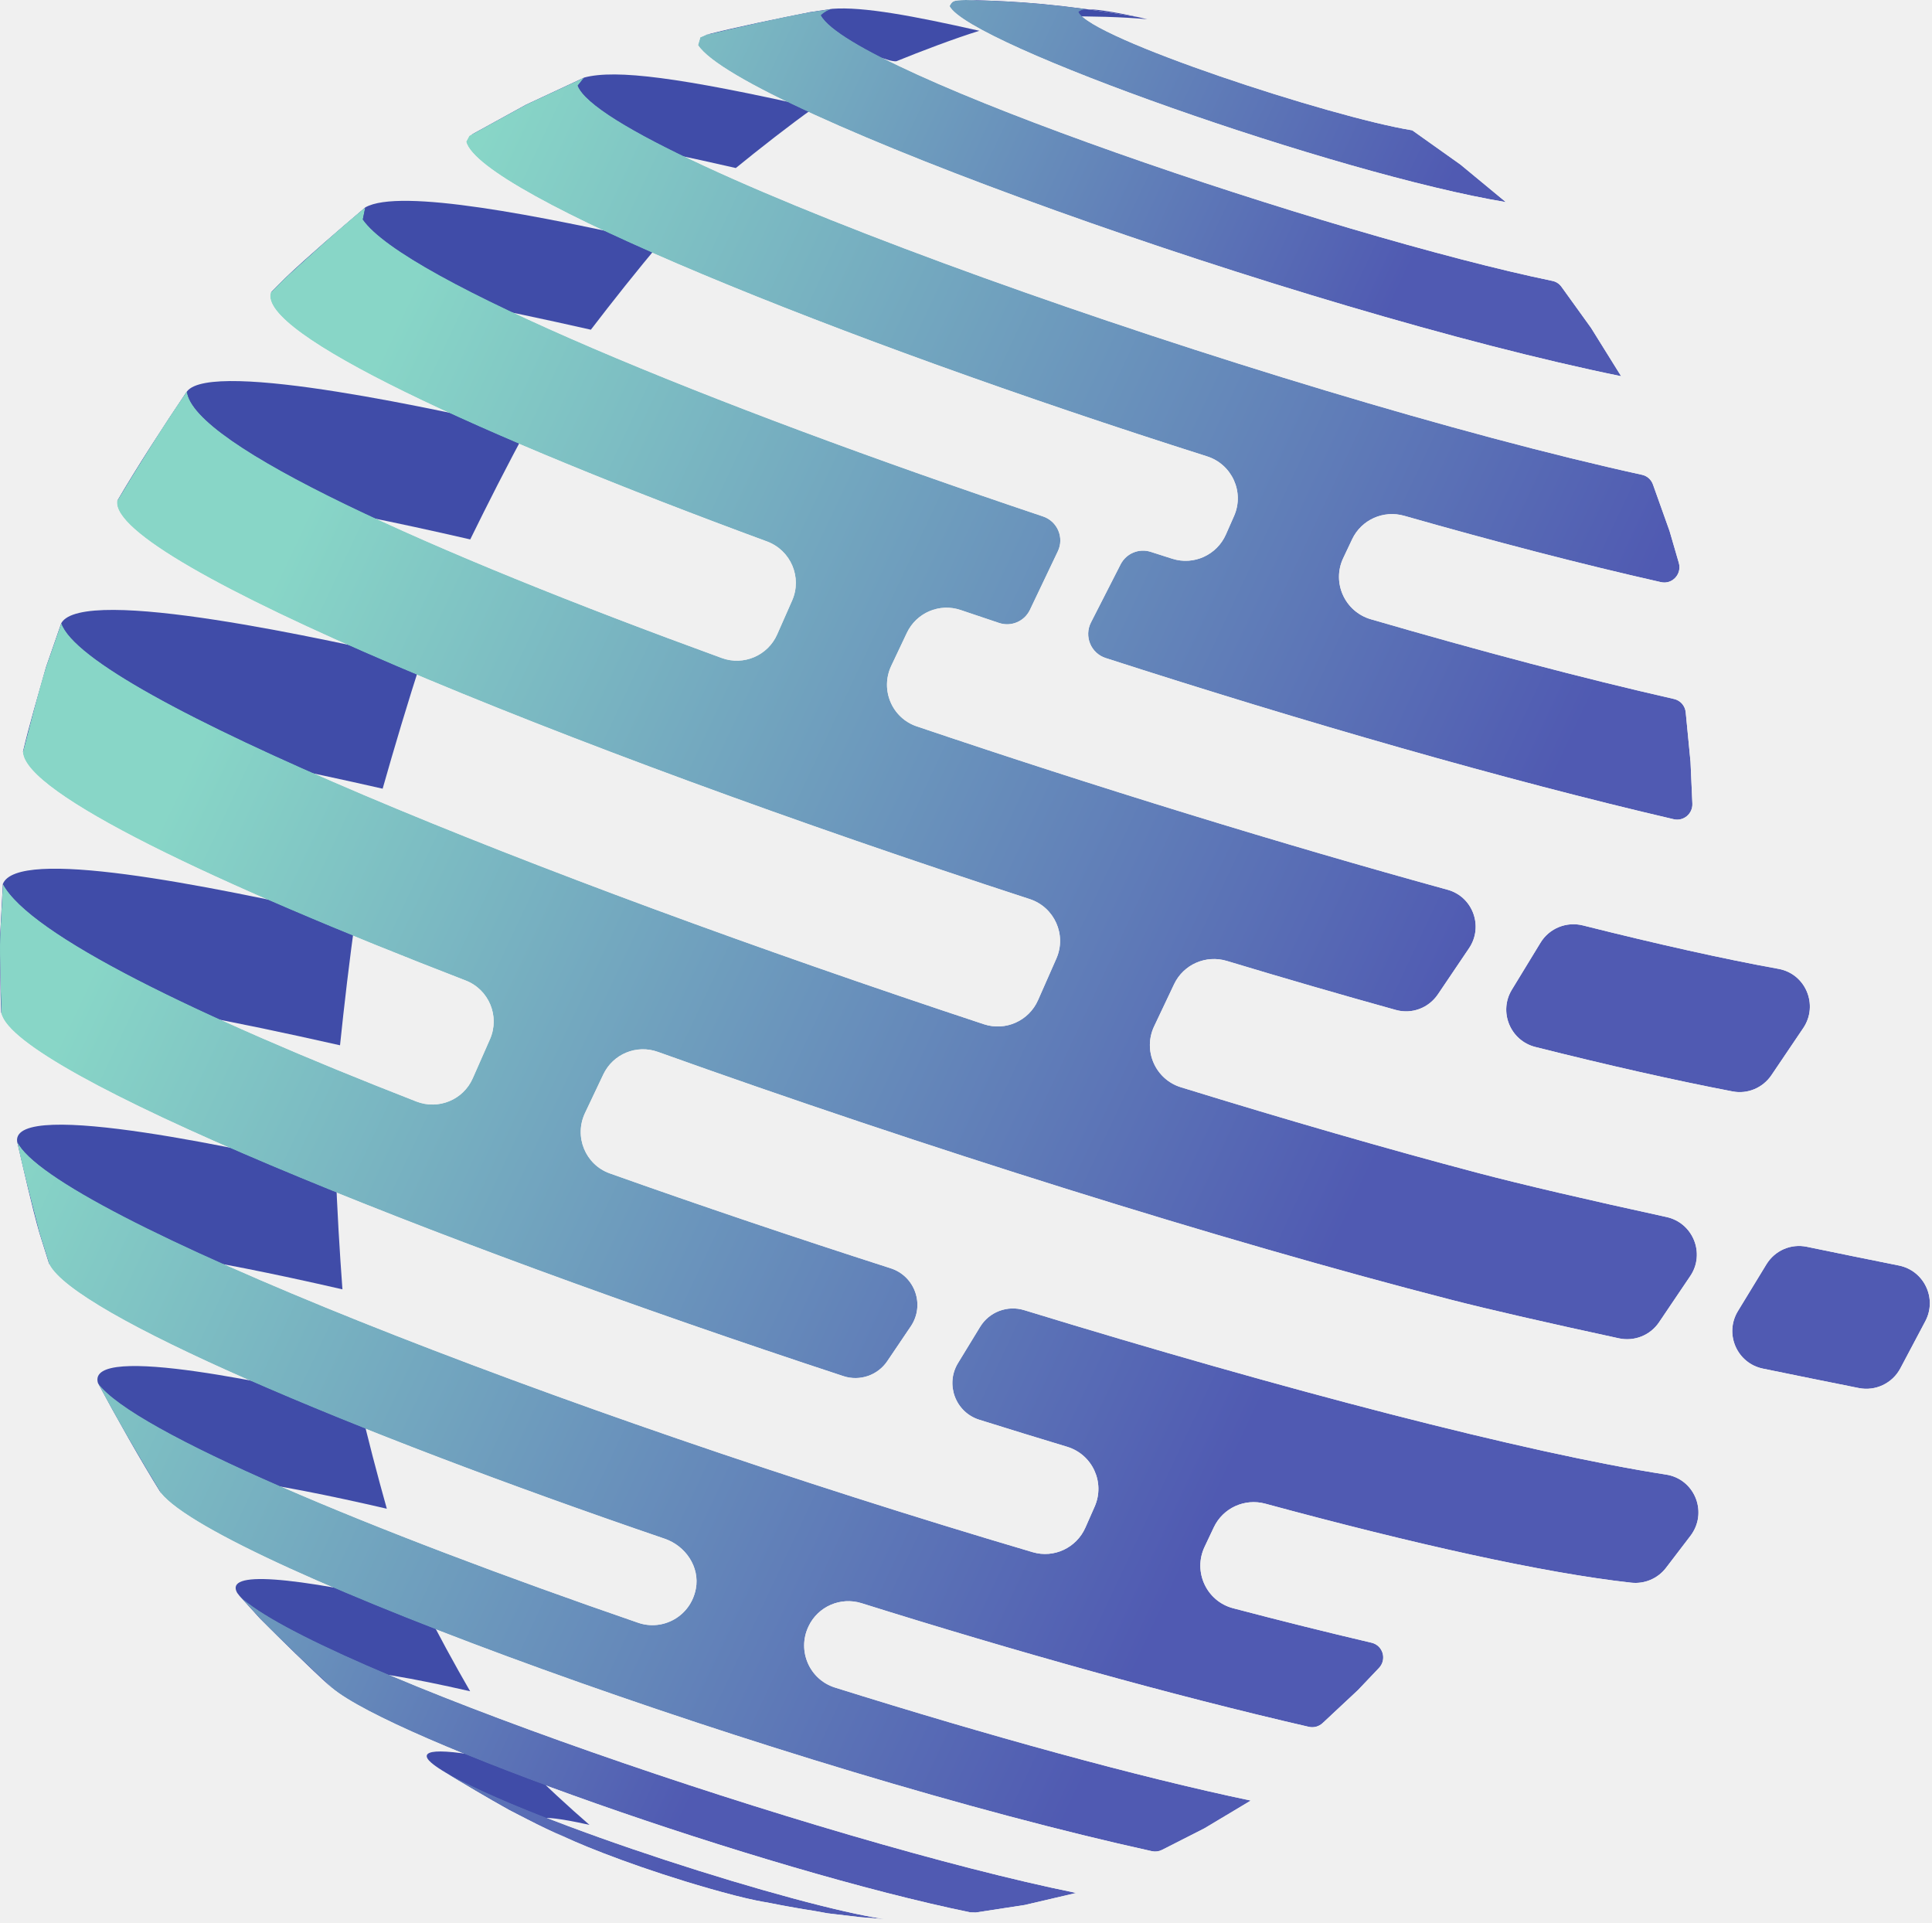
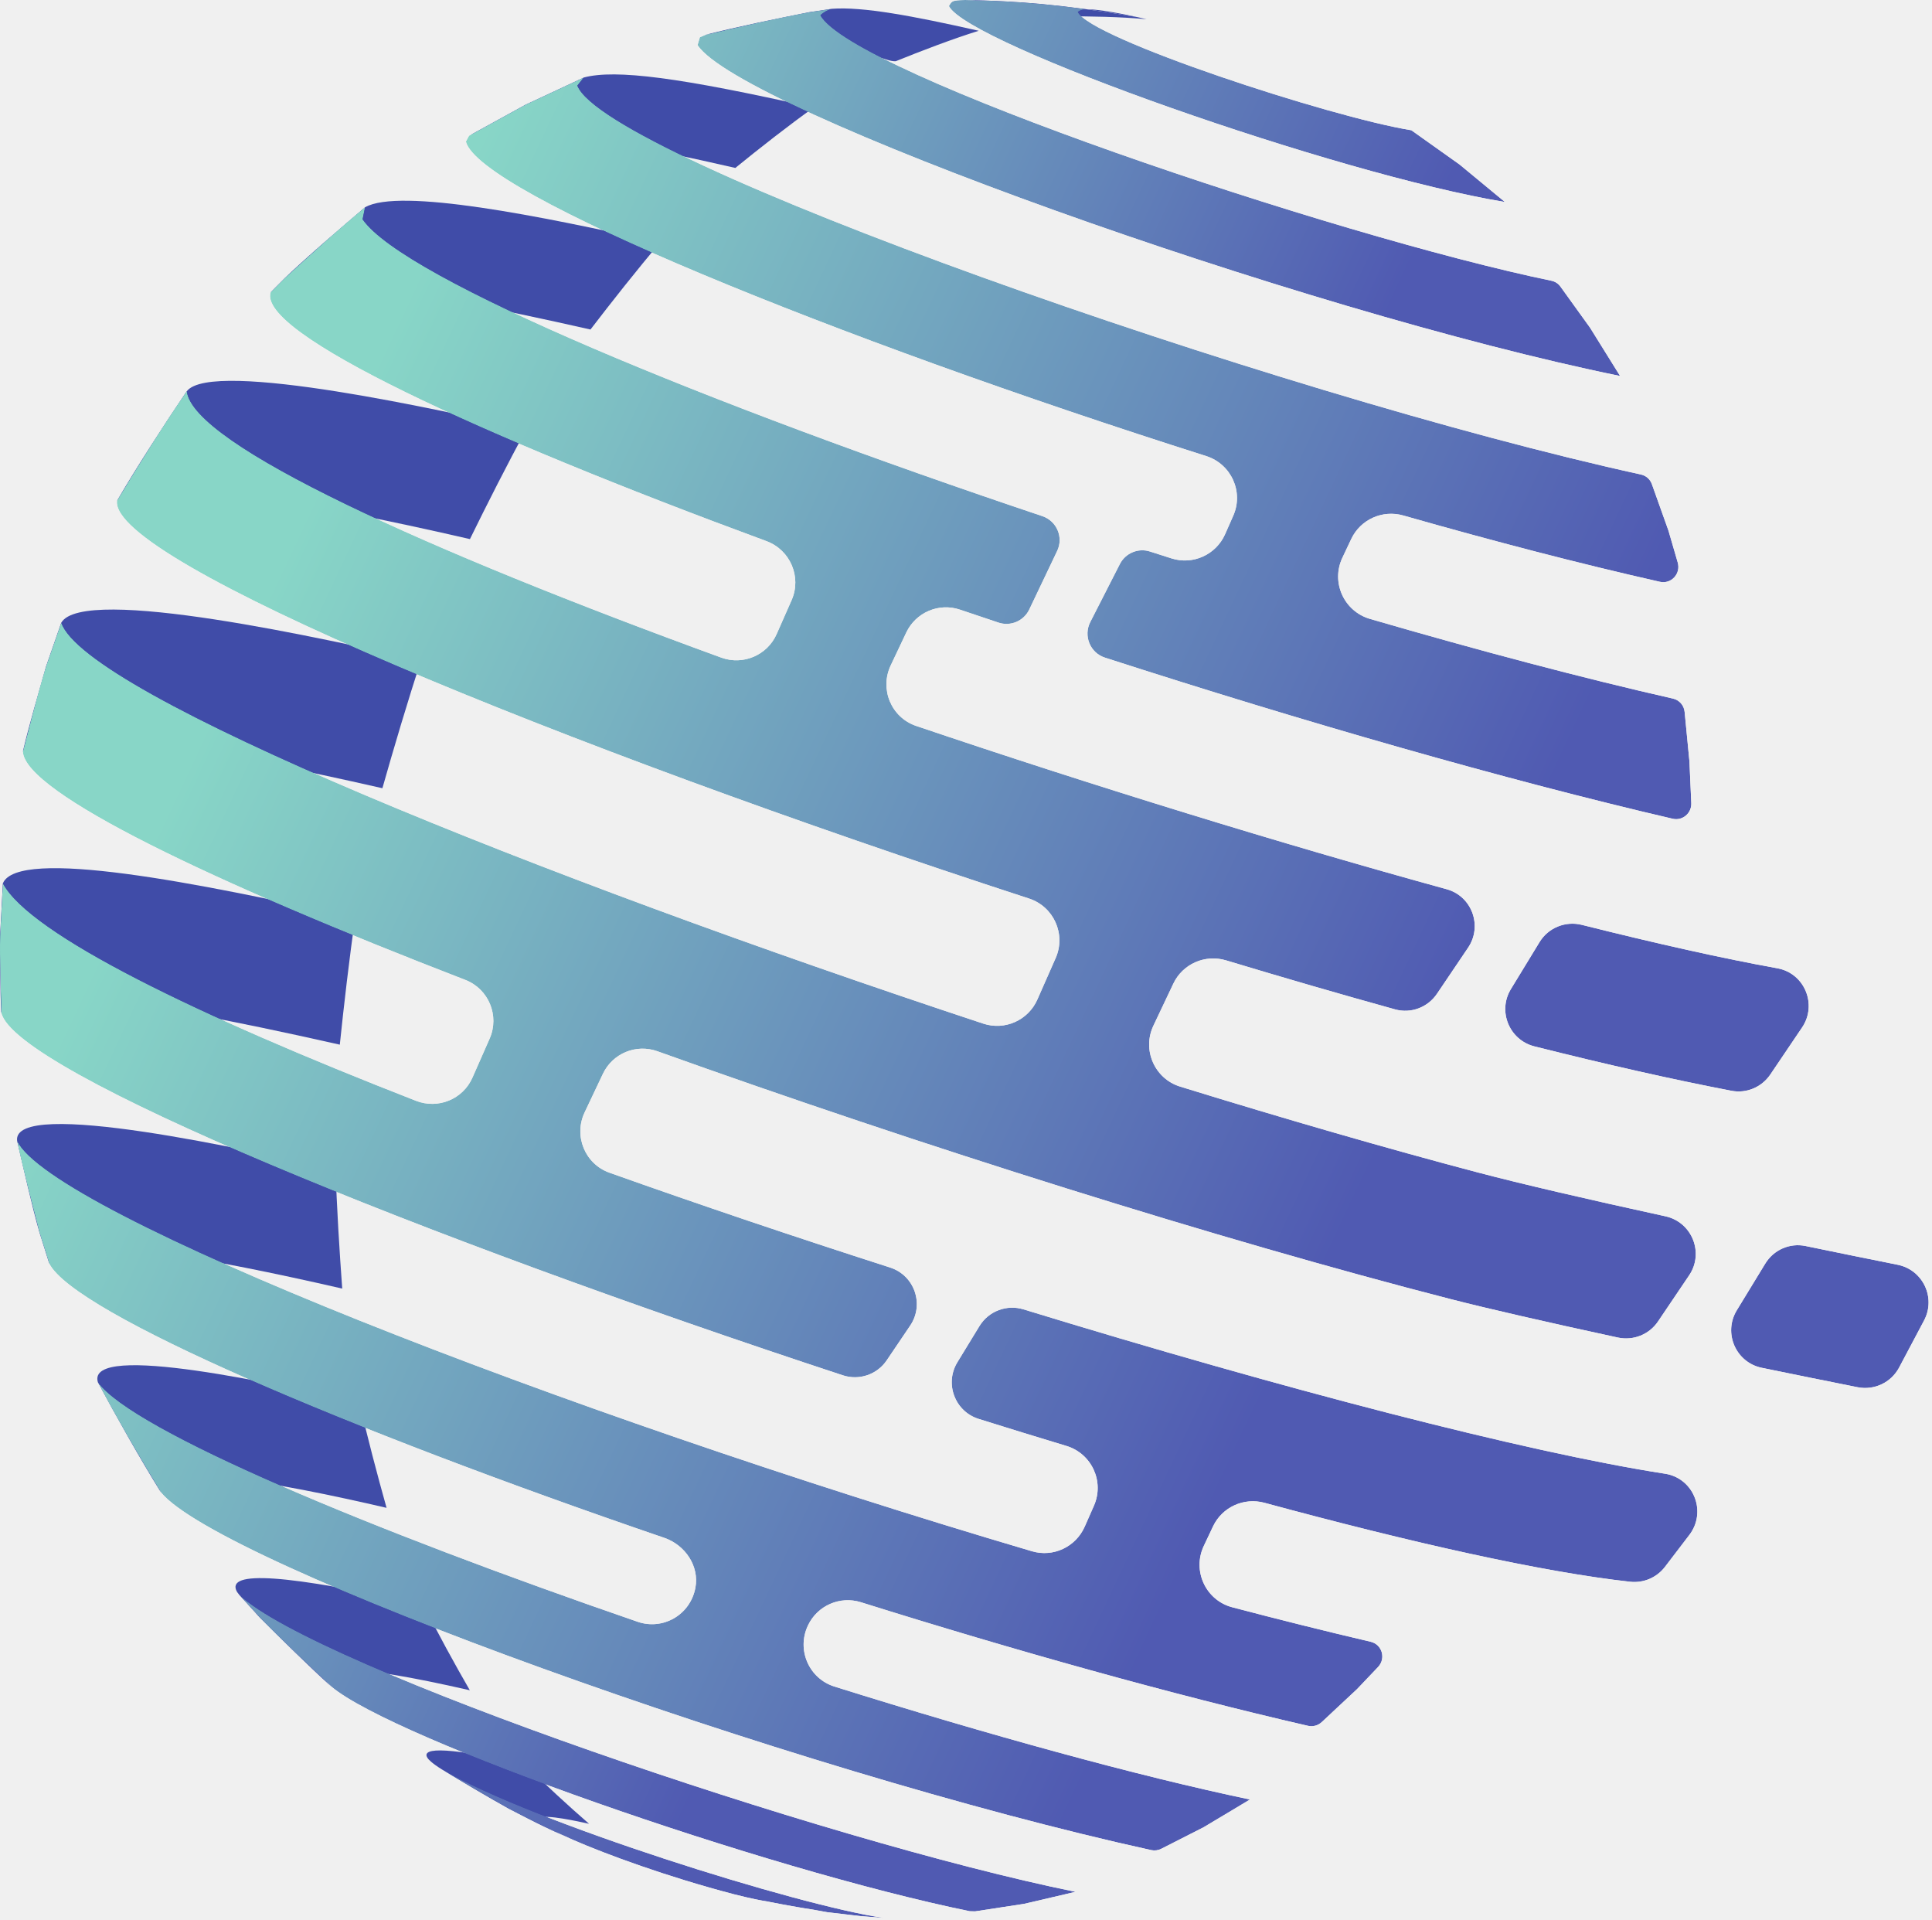
- <svg xmlns="http://www.w3.org/2000/svg" version="1.1" width="200" height="199">
-   <svg version="1.1" width="200" height="199">
-     <svg width="200" height="199" viewBox="0 0 200 199" fill="none">
-       <path d="M110.149 1.695C112.737 1.673 116.193 1.742 118.771 1.991L117.808 1.77C109.845 0.426 105.404 0.11 99.991 0C103.448 0.145 106.73 1.324 110.149 1.695Z" fill="#404CA8" />
-       <path d="M92.789 6.34C95.335 5.305 98.762 3.999 101.384 3.187C94.564 1.647 89.365 0.672 86.17 0.911L83.861 1.254C80.616 1.901 76.289 2.782 73.081 3.605C76.072 3.113 82.141 3.904 91.12 5.957C91.622 6.072 92.277 6.38 92.789 6.34Z" fill="#404CA8" />
-       <path d="M76.171 17.392C78.552 15.451 81.78 12.918 84.286 11.141C70.44 8.025 63.763 7.152 60.479 8.025L54.452 10.837L48.766 13.963C51.013 13.144 56.159 12.793 76.171 17.392Z" fill="#404CA8" />
-       <path d="M61.165 34.127C63.265 31.385 66.119 27.764 68.364 25.142C56.011 22.362 41.374 19.431 37.816 21.466C35.283 23.621 31.906 26.508 29.497 28.802L28.031 30.278C31.162 28.431 41.071 29.581 61.165 34.127Z" fill="#404CA8" />
-       <path d="M48.679 55.833C50.366 52.389 52.673 47.825 54.522 44.466C46.457 42.652 21.928 37.133 19.353 40.517L19.306 40.577C17.059 43.901 14.145 48.395 12.124 51.864C13.097 50.988 16.058 48.32 48.679 55.833Z" fill="#404CA8" />
-       <path d="M39.611 81.633C40.741 77.642 42.314 72.336 43.618 68.4C34.045 66.247 8.616 60.531 6.346 64.493L4.766 69.037C4.032 71.677 2.979 75.183 2.367 77.853C3.131 76.743 5.162 73.79 39.611 81.633Z" fill="#404CA8" />
-       <path d="M35.199 108.192C35.607 104.247 36.214 98.994 36.789 95.073C20.602 91.427 1.827 87.727 0.296 91.489L0.01 96.894C0.045 99.291 -0.002 102.488 0.13 104.88C1.12 101.881 11.604 102.874 35.199 108.192Z" fill="#404CA8" />
-       <path d="M35.449 133.454C35.175 129.764 34.872 124.837 34.765 121.137C26.453 119.263 1.166 113.559 1.773 118.163C2.437 121.007 3.281 124.812 4.082 127.621L5.107 130.876C5.088 129.786 5.025 126.469 35.449 133.454Z" fill="#404CA8" />
-       <path d="M40.044 156.161C39.131 152.914 37.979 148.562 37.239 145.272C29.483 143.523 8.881 138.872 10.138 143.149C11.999 146.621 14.58 151.202 16.665 154.546C15.207 151.06 28.575 153.499 40.044 156.161Z" fill="#404CA8" />
-       <path d="M48.668 175.054C47.162 172.449 45.221 168.928 43.898 166.223C29.773 163.04 23.266 162.585 24.552 164.867L24.799 165.19L26.926 167.537C29.116 169.719 32.04 172.623 34.34 174.689C33.75 174.109 32.52 172.899 35.775 172.917C38.179 172.927 42.516 173.648 48.668 175.054Z" fill="#404CA8" />
-       <path d="M61.022 188.884C58.976 187.115 56.303 184.676 54.43 182.723C45.021 180.62 43.722 181.21 44.289 182.073C44.374 182.203 44.69 182.578 45.79 183.263C47.843 184.512 50.6 186.152 52.705 187.316C55.746 188.887 55.803 188.914 57.466 189.69C58.045 189.957 58.822 190.31 59.404 190.569C58.371 190.106 55.226 188.695 55.938 188.27C56.56 187.899 59.917 188.64 61.022 188.884Z" fill="#404CA8" />
-       <path d="M112.658 0.969C114.216 1.185 115.906 1.447 117.812 1.77C114.873 1.138 113.437 0.961 112.658 0.969Z" fill="#404CA8" />
-       <mask id="mask0_1_68" style="mask-type:luminance" maskUnits="userSpaceOnUse" x="98" y="0" width="58" height="21">
-         <path d="M155.888 20.92L151.185 17.033L146.198 13.49C137.77 12.124 112.896 3.969 111.649 1.234C111.811 1.11 112.012 0.978 112.659 0.968C107.794 0.296 104.278 0.095 99.995 0C98.637 0.027 98.604 0.085 98.296 0.63C100.272 4.576 138.489 18.041 155.888 20.92Z" fill="white" />
+ <svg xmlns="http://www.w3.org/2000/svg" version="1.1" width="451" height="448">
+   <svg version="1.1" width="451" height="448">
+     <svg width="451" height="448" viewBox="0 0 451 448" fill="none">
+       <path d="M248.226 3.82C254.058 3.769 261.847 3.926 267.657 4.487L265.487 3.988C247.542 0.96 237.531 0.247 225.334 0.001C233.124 0.326 240.52 2.984 248.226 3.82Z" fill="#404CA8" />
+       <path d="M209.104 14.288C214.841 11.955 222.563 9.011 228.473 7.183C213.102 3.712 201.388 1.514 194.187 2.052L188.983 2.826C181.67 4.284 171.918 6.269 164.69 8.125C171.431 7.015 185.108 8.798 205.341 13.425C206.474 13.682 207.949 14.378 209.104 14.288Z" fill="#404CA8" />
+       <path d="M171.654 39.194C177.021 34.819 184.295 29.111 189.942 25.107C158.74 18.086 143.694 16.117 136.292 18.086L122.71 24.422L109.896 31.466C114.959 29.621 126.556 28.83 171.654 39.194Z" fill="#404CA8" />
+       <path d="M137.838 76.908C142.571 70.728 149.003 62.568 154.061 56.658C126.224 50.394 93.239 43.788 85.22 48.375C79.511 53.231 71.901 59.737 66.473 64.907L63.17 68.232C70.224 64.071 92.555 66.662 137.838 76.908Z" fill="#404CA8" />
+       <path d="M109.7 125.823C113.502 118.062 118.7 107.777 122.867 100.207C104.692 96.118 49.416 83.68 43.611 91.307L43.505 91.441C38.441 98.933 31.874 109.061 27.321 116.879C29.513 114.905 36.187 108.893 109.7 125.823Z" fill="#404CA8" />
+       <path d="M89.265 183.965C91.811 174.97 95.355 163.014 98.293 154.142C76.72 149.292 19.414 136.411 14.299 145.338L10.738 155.578C9.084 161.528 6.712 169.429 5.332 175.447C7.054 172.946 11.63 166.289 89.265 183.965Z" fill="#404CA8" />
+       <path d="M79.323 243.816C80.243 234.927 81.611 223.089 82.907 214.251C46.428 206.036 4.117 197.697 0.668 206.176L0.023 218.356C0.102 223.757 -0.005 230.963 0.292 236.352C2.524 229.594 26.15 231.832 79.323 243.816Z" fill="#404CA8" />
+       <path d="M79.888 300.747C79.271 292.431 78.586 281.327 78.345 272.988C59.615 268.766 2.628 255.913 3.997 266.287C5.494 272.697 7.395 281.271 9.201 287.602L11.511 294.937C11.466 292.481 11.326 285.006 79.888 300.747Z" fill="#404CA8" />
+       <path d="M90.239 351.919C88.181 344.6 85.585 334.792 83.919 327.379C66.439 323.437 20.012 312.956 22.844 322.595C27.039 330.418 32.854 340.742 37.554 348.279C34.267 340.423 64.393 345.918 90.239 351.919Z" fill="#404CA8" />
+       <path d="M109.674 394.495C106.281 388.624 101.907 380.689 98.924 374.593C67.094 367.421 52.429 366.394 55.329 371.537L55.884 372.266L60.678 377.554C65.613 382.472 72.203 389.016 77.384 393.671C76.055 392.364 73.285 389.639 80.62 389.678C86.037 389.7 95.811 391.327 109.674 394.495Z" fill="#404CA8" />
+       <path d="M137.514 425.661C132.905 421.674 126.882 416.178 122.659 411.776C101.456 407.038 98.529 408.367 99.807 410.313C99.998 410.604 100.71 411.451 103.189 412.993C107.815 415.808 114.029 419.504 118.773 422.128C125.626 425.667 125.755 425.729 129.501 427.478C130.807 428.078 132.557 428.875 133.869 429.458C131.542 428.415 124.454 425.235 126.058 424.276C127.46 423.441 135.025 425.112 137.514 425.661Z" fill="#404CA8" />
+       <path d="M253.88 2.184C257.391 2.671 261.199 3.26 265.494 3.989C258.871 2.565 255.636 2.167 253.88 2.184Z" fill="#404CA8" />
+       <mask id="mask0_1_2113" style="mask-type:luminance" maskUnits="userSpaceOnUse" x="221" y="0" width="131" height="48">
+         <path d="M351.301 47.145L340.702 38.386L329.464 30.4C310.471 27.321 254.415 8.945 251.605 2.782C251.97 2.501 252.424 2.204 253.882 2.182C242.919 0.667 234.995 0.213 225.344 1.52588e-05C222.282 0.062 222.209 0.191 221.514 1.419C225.966 10.313 312.091 40.657 351.301 47.145Z" fill="white" />
      </mask>
-       <g mask="url(#mask0_1_68)">
-         <path d="M155.888 20.92L151.185 17.033L146.198 13.49C137.77 12.124 112.896 3.969 111.649 1.234C111.811 1.11 112.012 0.978 112.659 0.968C107.794 0.296 104.278 0.095 99.995 0C98.637 0.027 98.604 0.085 98.296 0.63C100.272 4.576 138.489 18.041 155.888 20.92Z" fill="url(#paint0_linear_1_68)" />
+       <g mask="url(#mask0_1_2113)">
+         <path d="M351.301 47.145L340.702 38.386L329.464 30.4C310.47 27.321 254.414 8.945 251.605 2.782C251.969 2.501 252.424 2.204 253.882 2.182C242.918 0.667 234.994 0.213 225.343 1.52588e-05C222.281 0.062 222.209 0.191 221.513 1.419C225.966 10.313 312.091 40.657 351.301 47.145Z" fill="url(#paint0_linear_1_2113)" />
      </g>
-       <mask id="mask1_1_68" style="mask-type:luminance" maskUnits="userSpaceOnUse" x="72" y="0" width="96" height="39">
-         <path d="M167.821 38.94L164.705 33.936L161.649 29.693C161.42 29.372 161.094 29.155 160.706 29.076C138.218 24.427 88.216 7.563 84.983 1.576C85.279 1.292 85.774 0.999 86.173 0.912L83.863 1.255C80.606 1.842 76.303 2.843 73.083 3.607L72.499 3.858C72.429 4.099 72.334 4.425 72.26 4.669C76.585 11.353 134.635 32.174 167.821 38.94Z" fill="white" />
+       <mask id="mask1_1_2113" style="mask-type:luminance" maskUnits="userSpaceOnUse" x="162" y="2" width="217" height="86">
+         <path d="M378.191 87.753L371.17 76.476L364.283 66.914C363.767 66.191 363.033 65.703 362.158 65.524C311.48 55.048 198.796 17.044 191.512 3.552C192.179 2.912 193.295 2.251 194.192 2.054L188.988 2.828C181.648 4.152 171.952 6.406 164.695 8.128L163.377 8.694C163.22 9.238 163.007 9.973 162.839 10.522C172.585 25.585 303.405 72.505 378.191 87.753Z" fill="white" />
      </mask>
-       <g mask="url(#mask1_1_68)">
-         <path d="M167.821 38.94L164.705 33.936L161.649 29.693C161.42 29.372 161.094 29.155 160.706 29.076C138.218 24.427 88.216 7.563 84.983 1.576C85.279 1.292 85.774 0.999 86.173 0.912L83.863 1.255C80.606 1.842 76.303 2.843 73.083 3.607L72.499 3.858C72.429 4.099 72.334 4.425 72.26 4.669C76.585 11.353 134.635 32.174 167.821 38.94Z" fill="url(#paint1_linear_1_68)" />
+       <g mask="url(#mask1_1_2113)">
+         <path d="M378.191 87.753L371.17 76.476L364.283 66.914C363.767 66.191 363.033 65.703 362.158 65.524C311.48 55.048 198.796 17.044 191.512 3.552C192.179 2.912 193.295 2.251 194.192 2.054L188.988 2.828C181.648 4.152 171.952 6.406 164.695 8.128L163.377 8.694C163.22 9.238 163.007 9.973 162.839 10.522C172.585 25.585 303.405 72.505 378.191 87.753Z" fill="url(#paint1_linear_1_2113)" />
      </g>
-       <mask id="mask2_1_68" style="mask-type:luminance" maskUnits="userSpaceOnUse" x="24" y="165" width="88" height="33">
-         <path d="M26.929 167.537C29.076 169.761 32.082 172.581 34.342 174.688C40.809 180.118 78.972 193.531 100.445 197.938L101.005 197.953L106.088 197.174L111.411 195.93C85.278 190.624 32.672 172.593 24.801 165.19L26.929 167.537Z" fill="white" />
+       <mask id="mask2_1_2113" style="mask-type:luminance" maskUnits="userSpaceOnUse" x="55" y="372" width="197" height="75">
+         <path d="M60.684 377.553C65.524 382.567 72.298 388.921 77.39 393.67C91.965 405.907 177.966 436.133 226.356 446.064L227.618 446.098L239.075 444.343L251.07 441.539C192.176 429.583 73.627 388.949 55.889 372.265L60.684 377.553Z" fill="white" />
      </mask>
-       <g mask="url(#mask2_1_68)">
-         <path d="M26.929 167.537C29.076 169.761 32.082 172.581 34.342 174.688C40.809 180.118 78.972 193.531 100.445 197.938L101.005 197.953L106.088 197.174L111.411 195.93C85.278 190.624 32.672 172.593 24.801 165.19L26.929 167.537Z" fill="url(#paint2_linear_1_68)" />
+       <g mask="url(#mask2_1_2113)">
+         <path d="M60.684 377.553C65.524 382.567 72.298 388.921 77.39 393.67C91.965 405.907 177.966 436.133 226.356 446.064L227.618 446.098L239.075 444.343L251.07 441.539C192.176 429.583 73.627 388.949 55.889 372.265L60.684 377.553Z" fill="url(#paint2_linear_1_2113)" />
      </g>
-       <mask id="mask3_1_68" style="mask-type:luminance" maskUnits="userSpaceOnUse" x="45" y="183" width="47" height="16">
-         <path d="M85.746 198.004C86.482 198.109 87.169 198.198 87.794 198.278C87.082 198.188 86.4 198.096 85.746 198.004ZM52.704 187.316C54.369 188.2 54.486 188.257 57.467 189.69C58.047 189.959 58.826 190.307 59.406 190.569C62.768 192.034 69.133 194.381 76.009 196.178C76.501 196.292 76.964 196.392 77.434 196.494C76.917 196.382 76.429 196.272 76.009 196.178C77.925 196.663 78.86 196.83 79.477 196.927L79.042 196.837L79.507 196.932L79.477 196.927L79.803 196.991C80.127 197.056 80.438 197.116 80.749 197.176C81.015 197.225 81.287 197.275 81.568 197.327C81.879 197.385 82.182 197.439 82.481 197.489C82.76 197.539 83.048 197.586 83.344 197.636C83.643 197.683 83.929 197.73 84.21 197.773L84.25 197.78L84.24 197.778C84.566 197.83 84.892 197.88 85.198 197.925C84.875 197.877 84.561 197.83 84.25 197.78L85.686 198.039L89.133 198.445L91.569 198.636C82.65 197.35 55.253 188.752 45.789 183.263C47.835 184.529 50.612 186.134 52.704 187.316Z" fill="white" />
+       <mask id="mask3_1_2113" style="mask-type:luminance" maskUnits="userSpaceOnUse" x="103" y="412" width="104" height="36">
+         <path d="M193.233 446.214C194.893 446.45 196.441 446.651 197.848 446.831C196.244 446.629 194.708 446.422 193.233 446.214ZM118.772 422.128C122.524 424.119 122.788 424.248 129.506 427.478C130.812 428.084 132.568 428.869 133.874 429.458C141.45 432.761 155.795 438.049 171.29 442.098C172.4 442.356 173.443 442.58 174.503 442.81C173.336 442.558 172.237 442.311 171.29 442.098C175.608 443.191 177.716 443.567 179.107 443.786L178.126 443.584L179.174 443.797L179.107 443.786L179.842 443.932C180.571 444.077 181.272 444.212 181.973 444.347C182.573 444.459 183.184 444.571 183.818 444.689C184.519 444.818 185.203 444.941 185.876 445.053C186.504 445.165 187.154 445.272 187.822 445.384C188.494 445.491 189.139 445.597 189.773 445.693L189.863 445.709L189.84 445.704C190.575 445.822 191.31 445.934 191.999 446.035C191.27 445.928 190.564 445.822 189.863 445.709L193.098 446.293L200.865 447.207L206.355 447.638C186.257 444.739 124.515 425.364 103.188 412.993C107.798 415.848 114.056 419.465 118.772 422.128Z" fill="white" />
      </mask>
-       <g mask="url(#mask3_1_68)">
-         <path d="M85.746 198.004C86.482 198.109 87.169 198.198 87.794 198.278C87.082 198.188 86.4 198.096 85.746 198.004ZM52.704 187.316C54.369 188.2 54.486 188.257 57.467 189.69C58.047 189.959 58.826 190.307 59.406 190.569C62.768 192.034 69.133 194.381 76.009 196.178C76.501 196.292 76.964 196.392 77.434 196.494C76.917 196.382 76.429 196.272 76.009 196.178C77.925 196.663 78.86 196.83 79.477 196.927L79.042 196.837L79.507 196.932L79.477 196.927L79.803 196.991C80.127 197.056 80.438 197.116 80.749 197.176C81.015 197.225 81.287 197.275 81.568 197.327C81.879 197.385 82.182 197.439 82.481 197.489C82.76 197.539 83.048 197.586 83.344 197.636C83.643 197.683 83.929 197.73 84.21 197.773L84.25 197.78L84.24 197.778C84.566 197.83 84.892 197.88 85.198 197.925C84.875 197.877 84.561 197.83 84.25 197.78L85.686 198.039L89.133 198.445L91.569 198.636C82.65 197.35 55.253 188.752 45.789 183.263C47.835 184.529 50.612 186.134 52.704 187.316Z" fill="url(#paint3_linear_1_68)" />
+       <g mask="url(#mask3_1_2113)">
+         <path d="M193.232 446.214C194.892 446.45 196.44 446.651 197.848 446.831C196.244 446.629 194.707 446.422 193.232 446.214ZM118.772 422.128C122.524 424.119 122.787 424.248 129.505 427.478C130.812 428.084 132.567 428.869 133.874 429.458C141.45 432.761 155.795 438.049 171.289 442.098C172.399 442.356 173.443 442.58 174.502 442.81C173.336 442.558 172.237 442.311 171.289 442.098C175.607 443.191 177.716 443.567 179.106 443.786L178.125 443.584L179.174 443.797L179.106 443.786L179.841 443.932C180.57 444.077 181.271 444.212 181.972 444.347C182.572 444.459 183.183 444.571 183.817 444.689C184.518 444.818 185.202 444.941 185.875 445.053C186.503 445.165 187.154 445.272 187.821 445.384C188.494 445.491 189.139 445.597 189.772 445.693L189.862 445.709L189.84 445.704C190.574 445.822 191.309 445.934 191.999 446.035C191.27 445.928 190.563 445.822 189.862 445.709L193.098 446.293L200.865 447.207L206.355 447.638C186.256 444.739 124.514 425.364 103.188 412.993C107.797 415.848 114.056 419.465 118.772 422.128Z" fill="url(#paint3_linear_1_2113)" />
      </g>
-       <mask id="mask4_1_68" style="mask-type:luminance" maskUnits="userSpaceOnUse" x="1" y="118" width="175" height="74">
-         <path d="M110.46 149.746C113.085 150.538 114.424 153.434 113.317 155.945L112.361 158.112C111.436 160.21 109.104 161.308 106.904 160.658C57.705 146.138 5.379 125.623 1.778 118.163C2.363 121.025 3.365 124.79 4.087 127.622L5.112 130.877C7.782 136.03 35.842 147.992 68.809 159.267C70.969 160.006 72.457 162.188 72.036 164.433C71.506 167.282 68.64 168.852 66.064 167.964C38.425 158.446 13.787 148.166 10.136 143.149C11.966 146.638 14.611 151.182 16.666 154.546C22.713 162.024 81.915 183.395 119.244 191.607C119.605 191.686 119.971 191.637 120.299 191.47L124.687 189.238L129.482 186.369C117.734 183.907 102.298 179.642 86.432 174.668C83.794 173.839 82.505 170.863 83.685 168.367L83.7 168.332C84.675 166.277 87.014 165.259 89.184 165.938C105.15 170.943 121.285 175.464 135.491 178.737C136.006 178.853 136.536 178.707 136.922 178.346L140.52 174.984L140.588 174.919L142.748 172.647C143.591 171.761 143.171 170.308 141.979 170.029C137.358 168.947 132.557 167.75 127.648 166.459C124.893 165.734 123.48 162.674 124.701 160.101L125.655 158.083C126.603 156.082 128.85 155.059 130.982 155.639C146.368 159.809 159.793 162.813 168.854 163.816C170.247 163.97 171.613 163.39 172.467 162.276L175 158.961L175.152 158.747C176.754 156.336 175.341 153.071 172.479 152.628C157.979 150.378 132.769 143.804 106.026 135.607C104.291 135.074 102.408 135.781 101.462 137.334L99.173 141.084C97.829 143.289 98.911 146.18 101.377 146.952C104.426 147.907 107.459 148.84 110.46 149.746Z" fill="white" />
+       <mask id="mask4_1_2113" style="mask-type:luminance" maskUnits="userSpaceOnUse" x="4" y="266" width="393" height="166">
+         <path d="M248.924 337.462C254.84 339.245 257.857 345.773 255.362 351.431L253.209 356.315C251.122 361.043 245.868 363.516 240.911 362.052C130.038 329.331 12.117 283.1 4.002 266.287C5.32 272.736 7.58 281.221 9.207 287.603L11.517 294.938C17.534 306.552 80.768 333.508 155.06 358.917C159.928 360.583 163.281 365.501 162.334 370.559C161.139 376.98 154.679 380.519 148.875 378.517C86.589 357.067 31.066 333.901 22.839 322.596C26.961 330.458 32.922 340.698 37.554 348.279C51.181 365.131 184.597 413.291 268.72 431.797C269.533 431.976 270.357 431.864 271.097 431.488L280.984 426.458L291.79 419.992C265.316 414.446 230.53 404.834 194.775 393.624C188.831 391.757 185.926 385.05 188.584 379.425L188.618 379.347C190.816 374.715 196.087 372.421 200.977 373.952C236.957 385.229 273.318 395.419 305.333 402.793C306.494 403.057 307.689 402.726 308.558 401.913L316.667 394.336L316.818 394.191L321.686 389.071C323.587 387.074 322.639 383.799 319.953 383.171C309.539 380.732 298.722 378.035 287.657 375.124C281.45 373.492 278.264 366.595 281.018 360.796L283.166 356.248C285.302 351.739 290.366 349.435 295.172 350.741C329.845 360.14 360.099 366.909 380.517 369.169C383.658 369.516 386.736 368.21 388.66 365.697L394.369 358.228L394.711 357.745C398.322 352.311 395.137 344.954 388.688 343.956C356.011 338.886 299.198 324.07 238.931 305.598C235.022 304.398 230.777 305.991 228.646 309.49L223.487 317.941C220.459 322.91 222.898 329.426 228.456 331.164C235.325 333.318 242.161 335.421 248.924 337.462Z" fill="white" />
      </mask>
-       <g mask="url(#mask4_1_68)">
-         <path d="M110.46 149.746C113.085 150.538 114.424 153.434 113.317 155.945L112.361 158.112C111.436 160.21 109.104 161.308 106.904 160.658C57.705 146.138 5.379 125.623 1.778 118.163C2.363 121.025 3.365 124.79 4.087 127.622L5.112 130.877C7.782 136.03 35.842 147.992 68.809 159.267C70.969 160.006 72.457 162.188 72.036 164.433C71.506 167.282 68.64 168.852 66.064 167.964C38.425 158.446 13.787 148.166 10.136 143.149C11.966 146.638 14.611 151.182 16.666 154.546C22.713 162.024 81.915 183.395 119.244 191.607C119.605 191.686 119.971 191.637 120.299 191.47L124.687 189.238L129.482 186.369C117.734 183.907 102.298 179.642 86.432 174.668C83.794 173.839 82.505 170.863 83.685 168.367L83.7 168.332C84.675 166.277 87.014 165.259 89.184 165.938C105.15 170.943 121.285 175.464 135.491 178.737C136.006 178.853 136.536 178.707 136.922 178.346L140.52 174.984L140.588 174.919L142.748 172.647C143.591 171.761 143.171 170.308 141.979 170.029C137.358 168.947 132.557 167.75 127.648 166.459C124.893 165.734 123.48 162.674 124.701 160.101L125.655 158.083C126.603 156.082 128.85 155.059 130.982 155.639C146.368 159.809 159.793 162.813 168.854 163.816C170.247 163.97 171.613 163.39 172.467 162.276L175 158.961L175.152 158.747C176.754 156.336 175.341 153.071 172.479 152.628C157.979 150.378 132.769 143.804 106.026 135.607C104.291 135.074 102.408 135.781 101.462 137.334L99.173 141.084C97.829 143.289 98.911 146.18 101.377 146.952C104.426 147.907 107.459 148.84 110.46 149.746Z" fill="url(#paint4_linear_1_68)" />
+       <g mask="url(#mask4_1_2113)">
+         <path d="M248.924 337.462C254.84 339.245 257.857 345.773 255.362 351.431L253.208 356.315C251.122 361.043 245.868 363.516 240.91 362.052C130.038 329.331 12.117 283.1 4.002 266.287C5.32 272.736 7.58 281.221 9.206 287.603L11.517 294.938C17.534 306.552 80.768 333.508 155.06 358.917C159.928 360.583 163.281 365.501 162.333 370.559C161.139 376.98 154.679 380.519 148.875 378.517C86.589 357.067 31.066 333.901 22.839 322.596C26.961 330.458 32.922 340.698 37.554 348.279C51.181 365.131 184.597 413.291 268.719 431.797C269.533 431.976 270.357 431.864 271.097 431.488L280.984 426.458L291.79 419.992C265.315 414.446 230.53 404.834 194.775 393.624C188.83 391.757 185.926 385.05 188.584 379.425L188.617 379.347C190.816 374.715 196.087 372.421 200.977 373.952C236.957 385.229 273.318 395.419 305.333 402.793C306.494 403.057 307.688 402.726 308.557 401.913L316.666 394.336L316.818 394.191L321.685 389.071C323.586 387.074 322.639 383.799 319.953 383.171C309.539 380.732 298.721 378.035 287.657 375.124C281.449 373.492 278.264 366.595 281.017 360.796L283.165 356.248C285.302 351.739 290.366 349.435 295.172 350.741C329.845 360.14 360.099 366.909 380.517 369.169C383.657 369.516 386.736 368.21 388.66 365.697L394.368 358.228L394.71 357.745C398.322 352.311 395.137 344.954 388.688 343.956C356.011 338.886 299.198 324.07 238.931 305.598C235.022 304.398 230.777 305.991 228.646 309.49L223.487 317.941C220.459 322.91 222.898 329.426 228.455 331.164C235.325 333.318 242.161 335.421 248.924 337.462Z" fill="url(#paint4_linear_1_2113)" />
      </g>
-       <mask id="mask5_1_68" style="mask-type:luminance" maskUnits="userSpaceOnUse" x="179" y="128" width="21" height="16">
-         <path d="M196.723 141.632L199.31 136.75C200.557 134.396 199.181 131.509 196.571 130.987C193.343 130.34 190.148 129.69 187.035 129.046C185.388 128.705 183.728 129.437 182.854 130.872L179.913 135.695C178.477 138.044 179.801 141.105 182.499 141.66C185.729 142.324 189.053 142.996 192.425 143.67C194.149 144.014 195.899 143.185 196.723 141.632Z" fill="white" />
+       <mask id="mask5_1_2113" style="mask-type:luminance" maskUnits="userSpaceOnUse" x="404" y="290" width="47" height="34">
+         <path d="M443.323 319.176L449.155 308.173C451.965 302.868 448.863 296.363 442.981 295.185C435.708 293.727 428.507 292.264 421.492 290.811C417.779 290.043 414.039 291.692 412.071 294.928L405.442 305.795C402.206 311.089 405.19 317.987 411.269 319.237C418.548 320.735 426.04 322.249 433.638 323.769C437.525 324.542 441.467 322.675 443.323 319.176Z" fill="white" />
      </mask>
-       <g mask="url(#mask5_1_68)">
-         <path d="M196.723 141.632L199.31 136.75C200.557 134.396 199.181 131.509 196.571 130.987C193.343 130.34 190.148 129.69 187.035 129.046C185.388 128.705 183.728 129.436 182.854 130.872L179.913 135.695C178.477 138.044 179.801 141.105 182.499 141.659C185.729 142.324 189.053 142.996 192.425 143.67C194.149 144.014 195.899 143.185 196.723 141.632Z" fill="url(#paint5_linear_1_68)" />
+       <g mask="url(#mask5_1_2113)">
+         <path d="M443.323 319.176L449.155 308.173C451.965 302.868 448.864 296.363 442.981 295.185C435.708 293.727 428.507 292.264 421.492 290.811C417.78 290.043 414.039 291.692 412.071 294.928L405.442 305.795C402.207 311.089 405.19 317.987 411.269 319.237C418.548 320.735 426.04 322.249 433.639 323.769C437.525 324.542 441.467 322.675 443.323 319.176Z" fill="url(#paint5_linear_1_2113)" />
      </g>
-       <mask id="mask6_1_68" style="mask-type:luminance" maskUnits="userSpaceOnUse" x="155" y="95" width="33" height="19">
-         <path d="M183.381 111.282L186.671 106.412C188.276 104.038 186.927 100.786 184.105 100.281C178.501 99.27 171.611 97.73 163.859 95.784C162.167 95.361 160.388 96.075 159.479 97.563L156.508 102.436C155.11 104.725 156.344 107.716 158.947 108.37C166.333 110.229 173.216 111.79 179.36 112.969C180.917 113.268 182.492 112.596 183.381 111.282Z" fill="white" />
+       <mask id="mask6_1_2113" style="mask-type:luminance" maskUnits="userSpaceOnUse" x="351" y="215" width="72" height="40">
+         <path d="M413.258 250.78L420.672 239.806C424.289 234.456 421.25 227.126 414.89 225.988C402.261 223.711 386.733 220.24 369.265 215.855C365.452 214.901 361.442 216.511 359.395 219.864L352.7 230.844C349.548 236.004 352.33 242.744 358.195 244.219C374.839 248.408 390.351 251.924 404.196 254.582C407.707 255.255 411.256 253.741 413.258 250.78Z" fill="white" />
      </mask>
-       <g mask="url(#mask6_1_68)">
-         <path d="M183.381 111.282L186.671 106.412C188.276 104.038 186.927 100.786 184.105 100.281C178.501 99.27 171.611 97.73 163.859 95.784C162.167 95.361 160.388 96.075 159.479 97.563L156.508 102.436C155.11 104.725 156.344 107.716 158.947 108.37C166.333 110.229 173.216 111.79 179.36 112.969C180.917 113.268 182.492 112.596 183.381 111.282Z" fill="url(#paint6_linear_1_68)" />
+       <g mask="url(#mask6_1_2113)">
+         <path d="M413.259 250.78L420.672 239.806C424.289 234.456 421.25 227.126 414.891 225.988C402.262 223.711 386.734 220.24 369.265 215.855C365.452 214.901 361.442 216.511 359.396 219.864L352.7 230.844C349.548 236.004 352.33 242.744 358.196 244.219C374.84 248.408 390.351 251.924 404.197 254.582C407.707 255.255 411.257 253.741 413.259 250.78Z" fill="url(#paint6_linear_1_2113)" />
      </g>
-       <mask id="mask7_1_68" style="mask-type:luminance" maskUnits="userSpaceOnUse" x="0" y="21" width="176" height="122">
-         <path d="M172.515 125.967C164.371 124.191 157.503 122.593 153.033 121.413C143.582 118.918 133.113 115.889 122.244 112.535C119.596 111.716 118.29 108.732 119.477 106.227L121.545 101.864C122.513 99.824 124.834 98.809 126.999 99.461C132.952 101.257 138.817 102.959 144.505 104.537C146.153 104.995 147.892 104.338 148.85 102.922L152.075 98.147C153.596 95.895 152.468 92.811 149.851 92.092C132.865 87.421 113.47 81.462 94.904 75.183C92.323 74.312 91.099 71.379 92.263 68.917L93.878 65.506C94.866 63.418 97.26 62.398 99.447 63.142C100.766 63.59 102.095 64.035 103.429 64.481C104.683 64.899 106.052 64.314 106.619 63.122L109.508 57.06C110.187 55.644 109.463 53.955 107.973 53.454C73.374 41.846 41.873 28.926 37.56 22.715C37.637 22.339 37.739 21.839 37.816 21.466C35.238 23.568 31.954 26.557 29.498 28.802L28.032 30.277C26.693 34.483 49.393 44.986 79.388 56.04C81.859 56.951 83.059 59.75 81.999 62.161L80.453 65.663C79.488 67.857 76.977 68.93 74.725 68.111C44.229 57 19.989 46.059 19.35 40.517L19.302 40.577C17.016 43.874 14.181 48.418 12.121 51.862C11.297 58.103 58.368 77.353 106.584 93.055C109.155 93.891 110.441 96.753 109.351 99.224L107.458 103.517C106.512 105.667 104.086 106.752 101.859 106.015C55.534 90.696 8.873 71.914 6.348 64.493L4.765 69.037C3.939 71.65 3.075 75.206 2.369 77.853C2.625 82.121 21.98 91.356 48.198 101.484C50.622 102.419 51.767 105.196 50.719 107.57L48.94 111.607C47.957 113.844 45.379 114.899 43.099 114.01C20.28 105.114 3.113 96.758 0.301 91.49L0.015 96.895C-0.045 99.291 0.094 102.484 0.132 104.88C1.533 111.029 43.925 128.16 87.314 142.438C89.003 142.993 90.86 142.356 91.853 140.883L94.286 137.282C95.772 135.082 94.727 132.084 92.201 131.273C82.357 128.11 72.52 124.793 63.131 121.453C60.591 120.55 59.406 117.643 60.558 115.207L62.452 111.213C63.455 109.093 65.891 108.083 68.098 108.874C95.431 118.666 126.31 128.386 150.309 134.555C154.173 135.548 160.262 136.939 167.598 138.526C169.191 138.867 170.831 138.213 171.741 136.867L174.974 132.079C176.549 129.75 175.265 126.567 172.515 125.967Z" fill="white" />
+       <mask id="mask7_1_2113" style="mask-type:luminance" maskUnits="userSpaceOnUse" x="0" y="48" width="396" height="274">
+         <path d="M388.773 283.874C370.419 279.87 354.941 276.27 344.869 273.612C323.571 267.987 299.979 261.162 275.484 253.603C269.517 251.758 266.573 245.034 269.248 239.387L273.908 229.557C276.089 224.958 281.321 222.67 286.2 224.139C299.614 228.188 312.832 232.024 325.651 235.579C329.364 236.611 333.284 235.131 335.443 231.94L342.71 221.178C346.137 216.103 343.596 209.155 337.697 207.535C299.418 197.009 255.71 183.578 213.87 169.429C208.055 167.467 205.296 160.855 207.921 155.309L211.56 147.621C213.786 142.916 219.181 140.617 224.11 142.293C227.083 143.303 230.077 144.306 233.083 145.31C235.909 146.252 238.994 144.935 240.272 142.248L246.783 128.588C248.314 125.397 246.682 121.589 243.323 120.462C165.352 94.301 94.362 65.186 84.644 51.188C84.818 50.342 85.048 49.215 85.222 48.373C79.412 53.112 72.01 59.847 66.475 64.905L63.172 68.231C60.154 77.708 111.309 101.379 178.906 126.289C184.474 128.341 187.177 134.65 184.788 140.084L181.306 147.974C179.13 152.92 173.472 155.337 168.397 153.492C99.673 128.453 45.047 103.795 43.606 91.307L43.499 91.441C38.346 98.872 31.958 109.112 27.315 116.873C25.459 130.937 131.536 174.32 240.194 209.705C245.986 211.589 248.886 218.038 246.43 223.607L242.162 233.28C240.031 238.125 234.563 240.57 229.544 238.91C125.149 204.389 19.997 162.061 14.305 145.338L10.738 155.578C8.877 161.466 6.931 169.48 5.338 175.447C5.916 185.064 49.533 205.875 108.617 228.699C114.079 230.807 116.659 237.065 114.298 242.415L110.288 251.511C108.073 256.553 102.264 258.93 97.127 256.928C45.703 236.88 7.015 218.049 0.678 206.178L0.033 218.358C-0.102 223.758 0.213 230.953 0.297 236.353C3.454 250.21 98.989 288.814 196.767 320.992C200.574 322.243 204.758 320.807 206.995 317.487L212.48 309.373C215.828 304.415 213.472 297.658 207.78 295.83C185.596 288.702 163.428 281.227 142.27 273.701C136.544 271.666 133.875 265.116 136.471 259.626L140.739 250.625C142.999 245.847 148.489 243.57 153.463 245.354C215.059 267.421 284.647 289.325 338.729 303.227C347.438 305.464 361.16 308.599 377.692 312.177C381.281 312.945 384.976 311.47 387.029 308.436L394.313 297.647C397.863 292.398 394.97 285.225 388.773 283.874Z" fill="white" />
      </mask>
-       <g mask="url(#mask7_1_68)">
-         <path d="M172.515 125.967C164.371 124.191 157.503 122.593 153.033 121.413C143.582 118.918 133.113 115.889 122.244 112.535C119.596 111.716 118.29 108.732 119.477 106.227L121.545 101.864C122.513 99.824 124.834 98.809 126.999 99.461C132.952 101.257 138.817 102.959 144.505 104.537C146.153 104.995 147.892 104.338 148.85 102.922L152.075 98.147C153.596 95.895 152.468 92.811 149.851 92.092C132.865 87.421 113.47 81.462 94.904 75.183C92.323 74.312 91.099 71.379 92.263 68.917L93.878 65.506C94.866 63.418 97.26 62.398 99.447 63.142C100.766 63.59 102.095 64.035 103.429 64.481C104.683 64.899 106.052 64.314 106.619 63.122L109.508 57.06C110.187 55.644 109.463 53.955 107.973 53.454C73.374 41.846 41.873 28.926 37.56 22.715C37.637 22.339 37.739 21.839 37.816 21.466C35.238 23.568 31.954 26.557 29.498 28.802L28.032 30.277C26.693 34.483 49.393 44.986 79.388 56.04C81.859 56.951 83.059 59.75 81.999 62.161L80.453 65.663C79.488 67.857 76.977 68.93 74.725 68.111C44.229 57 19.989 46.059 19.35 40.517L19.302 40.577C17.016 43.874 14.181 48.418 12.121 51.862C11.297 58.103 58.368 77.353 106.584 93.055C109.155 93.891 110.441 96.753 109.351 99.224L107.458 103.517C106.512 105.667 104.086 106.752 101.859 106.015C55.534 90.696 8.873 71.914 6.348 64.493L4.765 69.037C3.939 71.65 3.075 75.206 2.369 77.853C2.625 82.121 21.98 91.356 48.198 101.484C50.622 102.419 51.767 105.196 50.719 107.57L48.94 111.607C47.957 113.844 45.379 114.899 43.099 114.01C20.28 105.114 3.113 96.758 0.301 91.49L0.015 96.895C-0.045 99.291 0.094 102.484 0.132 104.88C1.533 111.029 43.925 128.16 87.314 142.438C89.003 142.993 90.86 142.356 91.853 140.883L94.286 137.282C95.772 135.082 94.727 132.084 92.201 131.273C82.357 128.11 72.52 124.793 63.131 121.453C60.591 120.55 59.406 117.643 60.558 115.207L62.452 111.213C63.455 109.093 65.891 108.083 68.098 108.874C95.431 118.666 126.31 128.386 150.309 134.555C154.173 135.548 160.262 136.939 167.598 138.526C169.191 138.867 170.831 138.213 171.741 136.867L174.974 132.079C176.549 129.75 175.265 126.567 172.515 125.967Z" fill="url(#paint7_linear_1_68)" />
+       <g mask="url(#mask7_1_2113)">
+         <path d="M388.772 283.874C370.418 279.87 354.94 276.27 344.869 273.612C323.57 267.987 299.978 261.162 275.483 253.603C269.516 251.758 266.572 245.034 269.247 239.387L273.907 229.557C276.089 224.958 281.321 222.67 286.2 224.139C299.614 228.188 312.831 232.024 325.651 235.579C329.363 236.611 333.283 235.131 335.442 231.94L342.71 221.178C346.136 216.103 343.596 209.155 337.696 207.535C299.417 197.009 255.71 183.578 213.87 169.429C208.055 167.467 205.296 160.855 207.92 155.309L211.56 147.621C213.786 142.916 219.181 140.617 224.11 142.293C227.082 143.303 230.077 144.306 233.082 145.31C235.909 146.252 238.993 144.935 240.272 142.248L246.782 128.588C248.313 125.397 246.681 121.589 243.322 120.462C165.351 94.301 94.362 65.186 84.643 51.188C84.817 50.342 85.047 49.215 85.221 48.373C79.411 53.112 72.009 59.847 66.474 64.905L63.171 68.231C60.154 77.708 111.309 101.379 178.905 126.289C184.474 128.341 187.177 134.65 184.788 140.084L181.305 147.974C179.13 152.92 173.471 155.337 168.396 153.492C99.672 128.453 45.047 103.795 43.605 91.307L43.499 91.441C38.345 98.872 31.958 109.112 27.314 116.873C25.458 130.937 131.536 174.32 240.193 209.705C245.986 211.589 248.885 218.038 246.429 223.607L242.161 233.28C240.03 238.125 234.563 240.57 229.544 238.91C125.149 204.389 19.996 162.061 14.304 145.338L10.738 155.578C8.876 161.466 6.93 169.48 5.338 175.447C5.915 185.064 49.533 205.875 108.617 228.699C114.079 230.807 116.658 237.065 114.297 242.415L110.288 251.511C108.073 256.553 102.263 258.93 97.126 256.928C45.703 236.88 7.014 218.049 0.677 206.178L0.033 218.358C-0.102 223.758 0.212 230.953 0.296 236.353C3.453 250.21 98.988 288.814 196.766 320.992C200.574 322.243 204.757 320.807 206.995 317.487L212.479 309.373C215.827 304.415 213.472 297.658 207.78 295.83C185.595 288.702 163.428 281.227 142.269 273.701C136.544 271.666 133.874 265.116 136.471 259.626L140.738 250.625C142.998 245.847 148.488 243.57 153.462 245.354C215.059 267.421 284.646 289.325 338.728 303.227C347.437 305.464 361.16 308.599 377.691 312.177C381.28 312.945 384.976 311.47 387.028 308.436L394.313 297.647C397.863 292.398 394.969 285.225 388.772 283.874Z" fill="url(#paint7_linear_1_2113)" />
      </g>
-       <mask id="mask8_1_68" style="mask-type:luminance" maskUnits="userSpaceOnUse" x="48" y="8" width="128" height="77">
-         <path d="M173.268 84.796C174.288 85.032 175.239 84.221 175.194 83.176L175.005 78.911L175 78.836L174.505 73.732C174.44 73.055 173.965 72.503 173.301 72.351C163.939 70.226 153.182 67.374 141.911 64.097C139.214 63.313 137.85 60.302 139.052 57.764L139.975 55.811C140.933 53.793 143.213 52.775 145.36 53.387C154.665 56.04 163.695 58.394 171.942 60.255C173.119 60.521 174.127 59.414 173.791 58.259L172.853 55.034L172.823 54.937L171.116 50.152C170.934 49.639 170.516 49.261 169.983 49.144C132.109 40.848 62.715 16.424 59.806 8.861C60.005 8.61 60.271 8.274 60.473 8.025L54.446 10.837L48.585 14.057L48.259 14.665C49.653 20.044 86.554 35.045 124.945 47.233C127.533 48.054 128.847 50.931 127.747 53.414L126.906 55.32C125.968 57.448 123.574 58.538 121.362 57.834C120.618 57.597 119.871 57.358 119.127 57.12C117.911 56.726 116.589 57.274 116.004 58.414L112.936 64.426C112.205 65.861 112.926 67.618 114.462 68.111C134.939 74.723 155.859 80.745 173.268 84.796Z" fill="white" />
+       <mask id="mask8_1_2113" style="mask-type:luminance" maskUnits="userSpaceOnUse" x="108" y="18" width="287" height="174">
+         <path d="M390.469 191.093C392.768 191.625 394.91 189.797 394.809 187.442L394.383 177.83L394.372 177.662L393.256 166.16C393.11 164.635 392.039 163.39 390.541 163.048C369.445 158.259 345.202 151.832 319.804 144.447C313.726 142.68 310.652 135.895 313.361 130.175L315.441 125.773C317.6 121.225 322.737 118.931 327.577 120.311C348.544 126.289 368.895 131.594 387.48 135.788C390.132 136.388 392.403 133.893 391.646 131.291L389.532 124.023L389.465 123.804L385.618 113.02C385.208 111.865 384.266 111.013 383.066 110.749C297.715 92.053 141.33 37.012 134.774 19.97C135.223 19.404 135.823 18.646 136.277 18.086L122.695 24.422L109.489 31.679L108.754 33.047C111.894 45.172 195.053 78.975 281.57 106.442C287.402 108.293 290.363 114.776 287.885 120.372L285.989 124.668C283.875 129.463 278.48 131.919 273.495 130.332C271.818 129.799 270.136 129.261 268.459 128.722C265.717 127.836 262.739 129.07 261.421 131.639L254.507 145.187C252.858 148.423 254.484 152.382 257.944 153.492C304.091 168.392 351.236 181.963 390.469 191.093Z" fill="white" />
      </mask>
-       <g mask="url(#mask8_1_68)">
-         <path d="M173.268 84.796C174.288 85.032 175.239 84.221 175.194 83.176L175.005 78.911L175 78.836L174.505 73.732C174.44 73.055 173.965 72.503 173.301 72.351C163.939 70.226 153.182 67.374 141.911 64.097C139.214 63.313 137.85 60.302 139.052 57.764L139.975 55.811C140.933 53.793 143.213 52.775 145.36 53.387C154.665 56.04 163.695 58.394 171.942 60.255C173.119 60.521 174.127 59.414 173.791 58.259L172.853 55.034L172.823 54.937L171.116 50.152C170.934 49.639 170.516 49.261 169.983 49.144C132.109 40.848 62.715 16.424 59.806 8.861C60.005 8.61 60.271 8.274 60.473 8.025L54.446 10.837L48.585 14.057L48.259 14.665C49.653 20.044 86.554 35.045 124.945 47.233C127.533 48.054 128.847 50.931 127.747 53.414L126.906 55.32C125.968 57.448 123.574 58.538 121.362 57.834C120.618 57.597 119.871 57.358 119.127 57.12C117.911 56.726 116.589 57.274 116.004 58.414L112.936 64.426C112.205 65.861 112.926 67.618 114.462 68.111C134.939 74.723 155.859 80.745 173.268 84.796Z" fill="url(#paint8_linear_1_68)" />
+       <g mask="url(#mask8_1_2113)">
+         <path d="M390.468 191.093C392.767 191.625 394.91 189.797 394.809 187.442L394.383 177.83L394.371 177.662L393.255 166.16C393.11 164.635 392.038 163.39 390.541 163.048C369.444 158.259 345.202 151.832 319.804 144.447C313.725 142.68 310.652 135.895 313.361 130.175L315.441 125.773C317.6 121.225 322.737 118.931 327.576 120.311C348.544 126.289 368.895 131.594 387.479 135.788C390.132 136.388 392.403 133.893 391.646 131.291L389.532 124.023L389.464 123.804L385.617 113.02C385.208 111.865 384.266 111.013 383.066 110.749C297.715 92.053 141.329 37.012 134.774 19.97C135.222 19.404 135.823 18.646 136.277 18.086L122.695 24.422L109.488 31.679L108.754 33.047C111.894 45.172 195.052 78.975 281.57 106.442C287.402 108.293 290.363 114.776 287.884 120.372L285.989 124.668C283.875 129.463 278.48 131.919 273.495 130.332C271.818 129.799 270.136 129.261 268.459 128.722C265.717 127.836 262.739 129.07 261.421 131.639L254.506 145.187C252.858 148.423 254.484 152.382 257.944 153.492C304.091 168.392 351.236 181.963 390.468 191.093Z" fill="url(#paint8_linear_1_2113)" />
      </g>
      <defs>
-         <linearGradient id="paint0_linear_1_68" x1="30.362" y1="-35.577" x2="149.489" y2="20.333" gradientUnits="userSpaceOnUse">
+         <linearGradient id="paint0_linear_1_2113" x1="68.42" y1="-80.175" x2="336.879" y2="45.822" gradientUnits="userSpaceOnUse">
          <stop stop-color="#88D6C7" />
          <stop offset="0.261" stop-color="#88D6C7" />
          <stop offset="1" stop-color="#505AB2" />
        </linearGradient>
-         <linearGradient id="paint1_linear_1_68" x1="25.442" y1="-25.1" x2="144.569" y2="30.811" gradientUnits="userSpaceOnUse">
+         <linearGradient id="paint1_linear_1_2113" x1="57.333" y1="-56.564" x2="325.793" y2="69.433" gradientUnits="userSpaceOnUse">
          <stop stop-color="#88D6C7" />
          <stop offset="0.261" stop-color="#88D6C7" />
          <stop offset="1" stop-color="#505AB2" />
        </linearGradient>
-         <linearGradient id="paint2_linear_1_68" x1="-47.042" y1="129.356" x2="72.085" y2="185.267" gradientUnits="userSpaceOnUse">
+         <linearGradient id="paint2_linear_1_2113" x1="-106.014" y1="291.513" x2="162.445" y2="417.51" gradientUnits="userSpaceOnUse">
          <stop stop-color="#88D6C7" />
          <stop offset="0.261" stop-color="#88D6C7" />
          <stop offset="1" stop-color="#505AB2" />
        </linearGradient>
-         <linearGradient id="paint3_linear_1_68" x1="-50.033" y1="135.709" x2="69.094" y2="191.619" gradientUnits="userSpaceOnUse">
+         <linearGradient id="paint3_linear_1_2113" x1="-112.753" y1="305.828" x2="155.707" y2="431.825" gradientUnits="userSpaceOnUse">
          <stop stop-color="#88D6C7" />
          <stop offset="0.261" stop-color="#88D6C7" />
          <stop offset="1" stop-color="#505AB2" />
        </linearGradient>
-         <linearGradient id="paint4_linear_1_68" x1="-37.039" y1="92.5" x2="120.689" y2="166.527" gradientUnits="userSpaceOnUse">
+         <linearGradient id="paint4_linear_1_2113" x1="-83.474" y1="208.454" x2="271.975" y2="375.278" gradientUnits="userSpaceOnUse">
          <stop stop-color="#88D6C7" />
          <stop offset="0.261" stop-color="#88D6C7" />
          <stop offset="1" stop-color="#505AB2" />
        </linearGradient>
-         <linearGradient id="paint5_linear_1_68" x1="-4.004" y1="45.487" x2="147.525" y2="116.604" gradientUnits="userSpaceOnUse">
+         <linearGradient id="paint5_linear_1_2113" x1="-9.026" y1="102.506" x2="332.454" y2="262.774" gradientUnits="userSpaceOnUse">
          <stop stop-color="#88D6C7" />
          <stop offset="0.261" stop-color="#88D6C7" />
          <stop offset="1" stop-color="#505AB2" />
        </linearGradient>
-         <linearGradient id="paint6_linear_1_68" x1="4.209" y1="25.762" x2="155.15" y2="96.604" gradientUnits="userSpaceOnUse">
+         <linearGradient id="paint6_linear_1_2113" x1="9.485" y1="58.056" x2="349.639" y2="217.702" gradientUnits="userSpaceOnUse">
          <stop stop-color="#88D6C7" />
          <stop offset="0.261" stop-color="#88D6C7" />
          <stop offset="1" stop-color="#505AB2" />
        </linearGradient>
-         <linearGradient id="paint7_linear_1_68" x1="-16.138" y1="47.694" x2="141.735" y2="121.788" gradientUnits="userSpaceOnUse">
+         <linearGradient id="paint7_linear_1_2113" x1="-36.368" y1="107.48" x2="319.407" y2="274.457" gradientUnits="userSpaceOnUse">
          <stop stop-color="#88D6C7" />
          <stop offset="0.261" stop-color="#88D6C7" />
          <stop offset="1" stop-color="#505AB2" />
        </linearGradient>
-         <linearGradient id="paint8_linear_1_68" x1="8.245" y1="-4.263" x2="166.118" y2="69.832" gradientUnits="userSpaceOnUse">
+         <linearGradient id="paint8_linear_1_2113" x1="18.58" y1="-9.606" x2="374.354" y2="157.371" gradientUnits="userSpaceOnUse">
          <stop stop-color="#88D6C7" />
          <stop offset="0.261" stop-color="#88D6C7" />
          <stop offset="1" stop-color="#505AB2" />
        </linearGradient>
      </defs>
    </svg>
  </svg>
  <style>@media (prefers-color-scheme: light) { :root { filter: none; } }
@media (prefers-color-scheme: dark) { :root { filter: none; } }
</style>
</svg>
